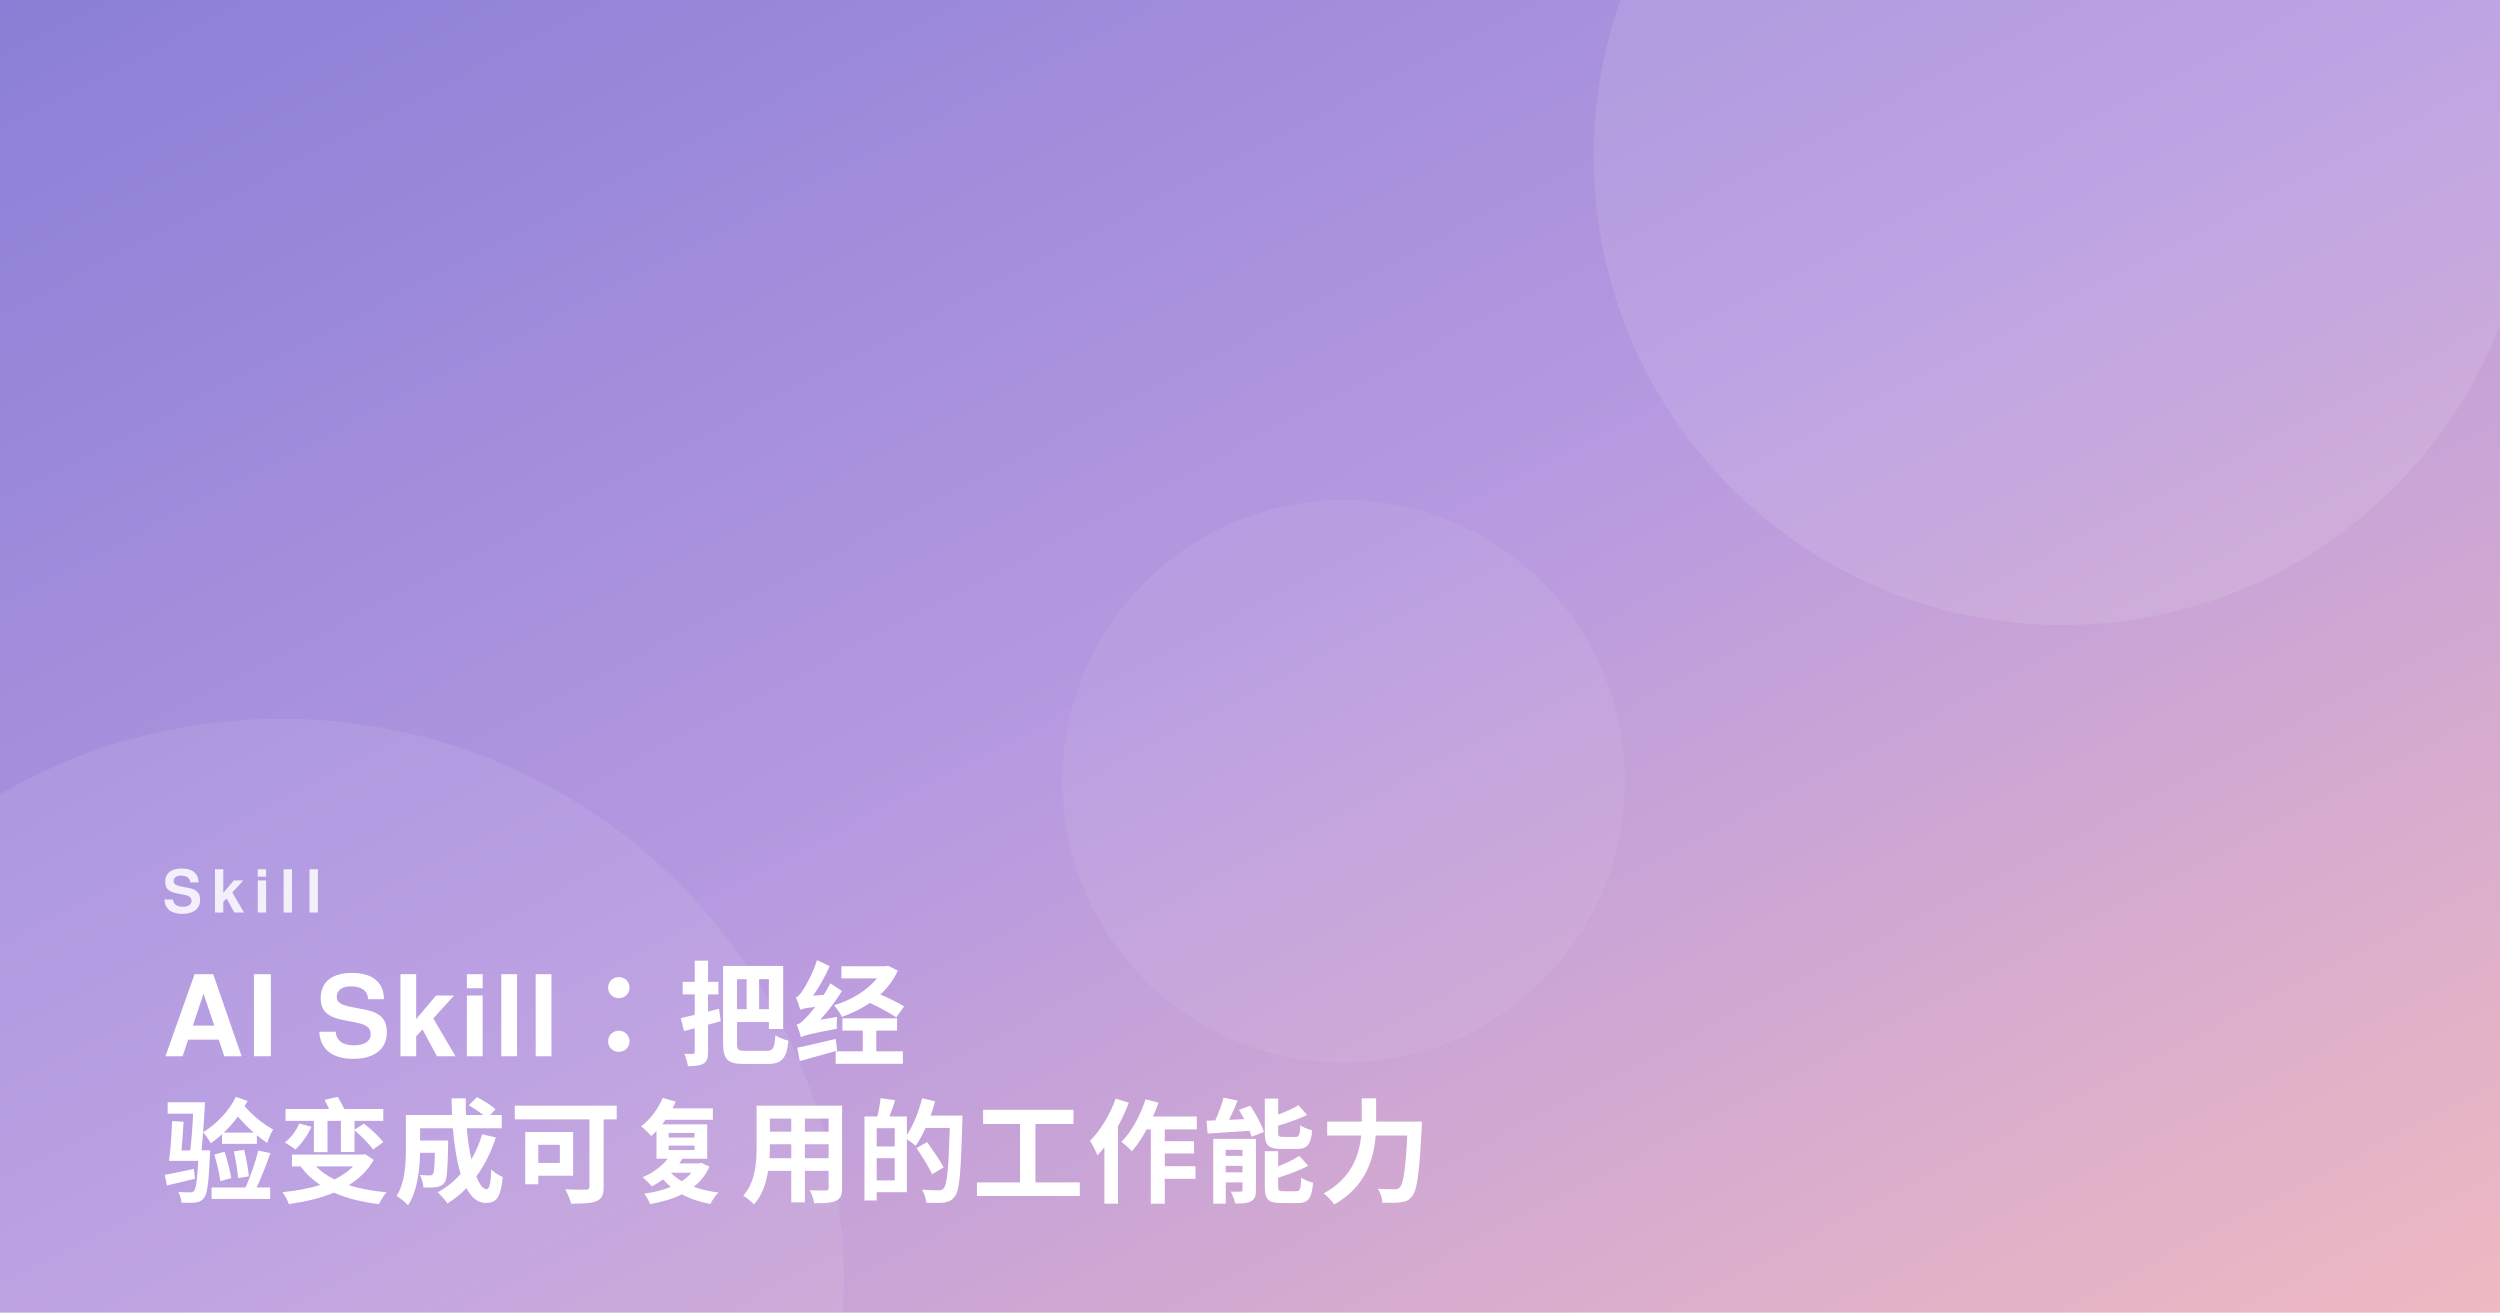
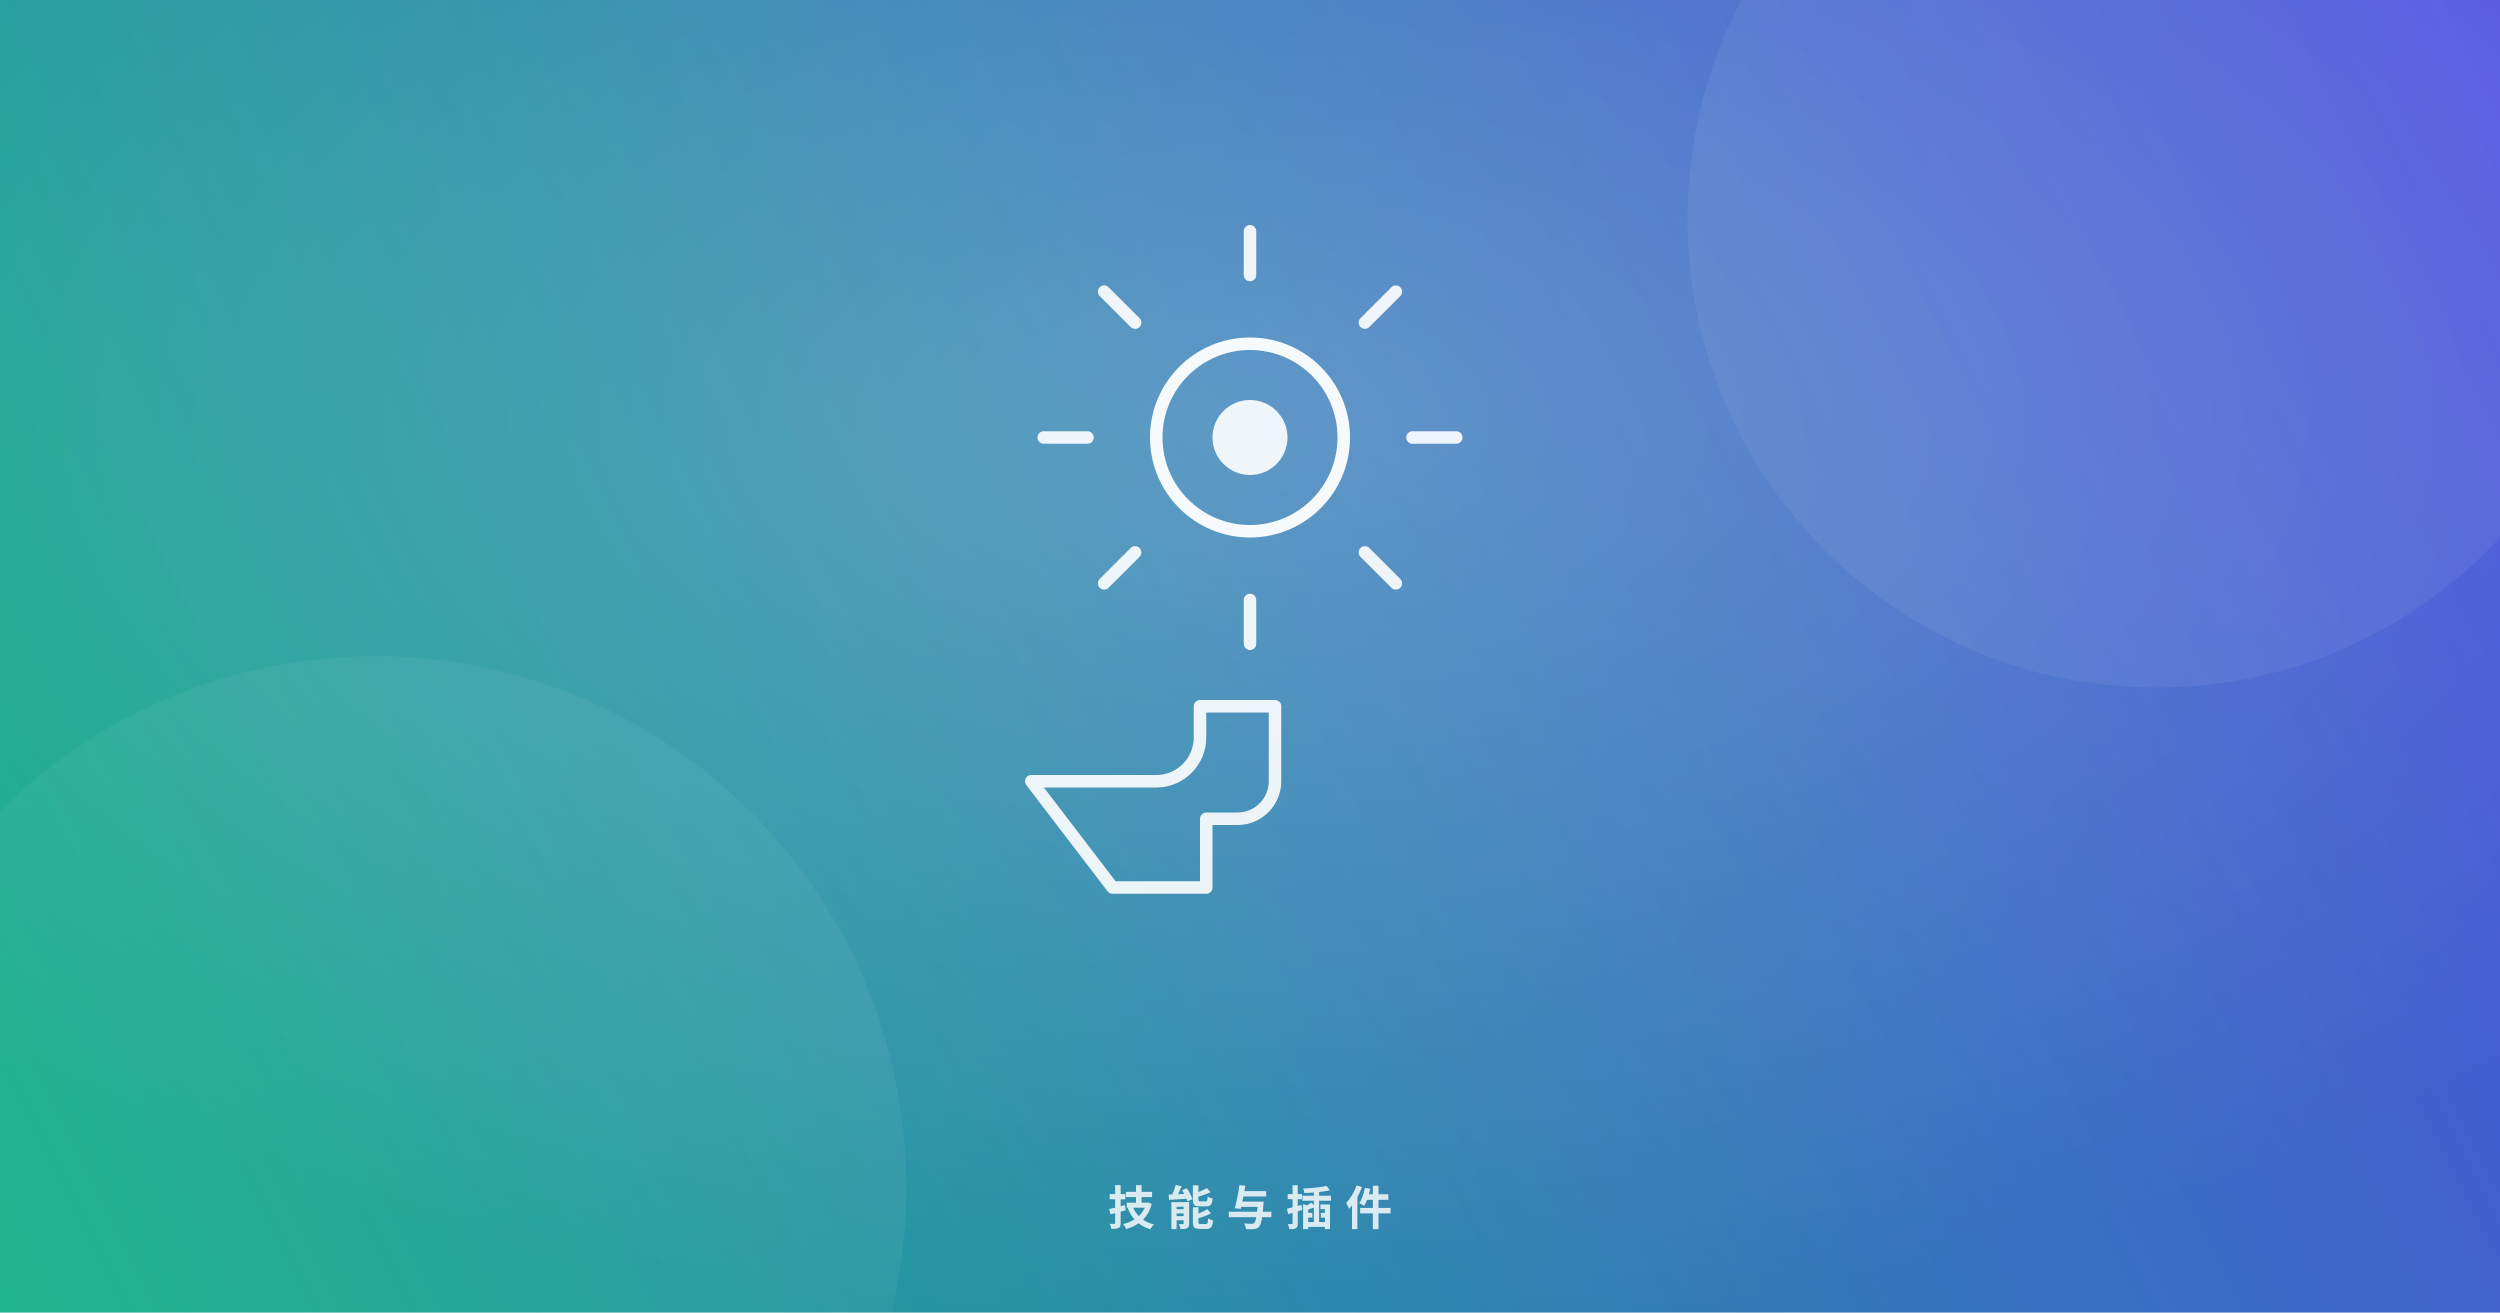
<svg xmlns="http://www.w3.org/2000/svg" viewBox="0 0 800 420" preserveAspectRatio="xMidYMid slice">
  <defs>
-     <linearGradient id="g" x1="0" y1="0" x2="1" y2="1">
-       <stop offset="0" stop-color="#8a7fd6" />
-       <stop offset="0.5" stop-color="#b79ae0" />
-       <stop offset="1" stop-color="#efb9c0" />
+     <linearGradient id="bg" x1="0" y1="0" x2="1" y2="1" gradientTransform="rotate(120 .5 .5)">
+       <stop offset="0" stop-color="#4f46e5" />
+       <stop offset="1" stop-color="#10b981" />
    </linearGradient>
+     <radialGradient id="glow" cx="0.5" cy="0.32" r="0.7">
+       <stop offset="0" stop-color="#ffffff" stop-opacity="0.22" />
+       <stop offset="1" stop-color="#ffffff" stop-opacity="0" />
+     </radialGradient>
  </defs>
-   <rect width="800" height="420" fill="url(#g)" />
-   <circle cx="660" cy="50" r="150" fill="#ffffff" opacity="0.10" />
-   <circle cx="90" cy="410" r="180" fill="#ffffff" opacity="0.08" />
-   <circle cx="430" cy="250" r="90" fill="#ffffff" opacity="0.06" />
-   <text x="52" y="292" font-family="-apple-system,BlinkMacSystemFont,Segoe UI,Helvetica,Arial,sans-serif" font-size="19" font-weight="600" fill="#ffffff" opacity="0.85" letter-spacing="3">Skill</text>
-   <text x="52" y="338" font-family="-apple-system,BlinkMacSystemFont,Segoe UI,Helvetica,Arial,sans-serif" font-size="36" font-weight="700" fill="#ffffff" letter-spacing="1">AI Skill：把经</text>
-   <text x="52" y="382" font-family="-apple-system,BlinkMacSystemFont,Segoe UI,Helvetica,Arial,sans-serif" font-size="36" font-weight="700" fill="#ffffff" letter-spacing="1">验变成可复用的工作能力</text>
+   <rect width="800" height="420" fill="url(#bg)" />
+   <rect width="800" height="420" fill="url(#glow)" />
+   <circle cx="690" cy="70" r="150" fill="#ffffff" opacity="0.06" />
+   <circle cx="120" cy="380" r="170" fill="#ffffff" opacity="0.05" />
+   <path d="M400 140 m-30 0 a30 30 0 1 0 60 0 a30 30 0 1 0 -60 0" fill="none" stroke="#ffffff" stroke-width="4" stroke-linecap="round" stroke-linejoin="round" opacity="0.95" />
+   <circle cx="400" cy="140" r="12" fill="#ffffff" opacity="0.9" />
+   <path d="M452.0 140.0 L466.0 140.0" fill="none" stroke="#ffffff" stroke-width="4" stroke-linecap="round" stroke-linejoin="round" opacity="0.9" />
+   <path d="M436.77 176.77 L446.669 186.669" fill="none" stroke="#ffffff" stroke-width="4" stroke-linecap="round" stroke-linejoin="round" opacity="0.9" />
+   <path d="M400.0 192.0 L400.0 206.0" fill="none" stroke="#ffffff" stroke-width="4" stroke-linecap="round" stroke-linejoin="round" opacity="0.9" />
+   <path d="M363.23 176.77 L353.331 186.669" fill="none" stroke="#ffffff" stroke-width="4" stroke-linecap="round" stroke-linejoin="round" opacity="0.9" />
+   <path d="M348.0 140.0 L334.0 140.0" fill="none" stroke="#ffffff" stroke-width="4" stroke-linecap="round" stroke-linejoin="round" opacity="0.9" />
+   <path d="M363.23 103.23 L353.331 93.331" fill="none" stroke="#ffffff" stroke-width="4" stroke-linecap="round" stroke-linejoin="round" opacity="0.9" />
+   <path d="M400.0 88.0 L400.0 74.0" fill="none" stroke="#ffffff" stroke-width="4" stroke-linecap="round" stroke-linejoin="round" opacity="0.9" />
+   <path d="M436.77 103.23 L446.669 93.331" fill="none" stroke="#ffffff" stroke-width="4" stroke-linecap="round" stroke-linejoin="round" opacity="0.9" />
+   <path d="M330 250 h40 a14 14 0 0 0 14 -14 v-10 h24 v24 a12 12 0 0 1 -12 12 h-10 v22 h-30 z" fill="none" stroke="#ffffff" stroke-width="4" stroke-linecap="round" stroke-linejoin="round" opacity="0.9" />
+   <text x="400" y="392" text-anchor="middle" font-family="-apple-system,BlinkMacSystemFont,Segoe UI,Helvetica,Arial,sans-serif" font-size="15" font-weight="600" fill="#ffffff" opacity="0.82" letter-spacing="4">技能与插件</text>
</svg>
